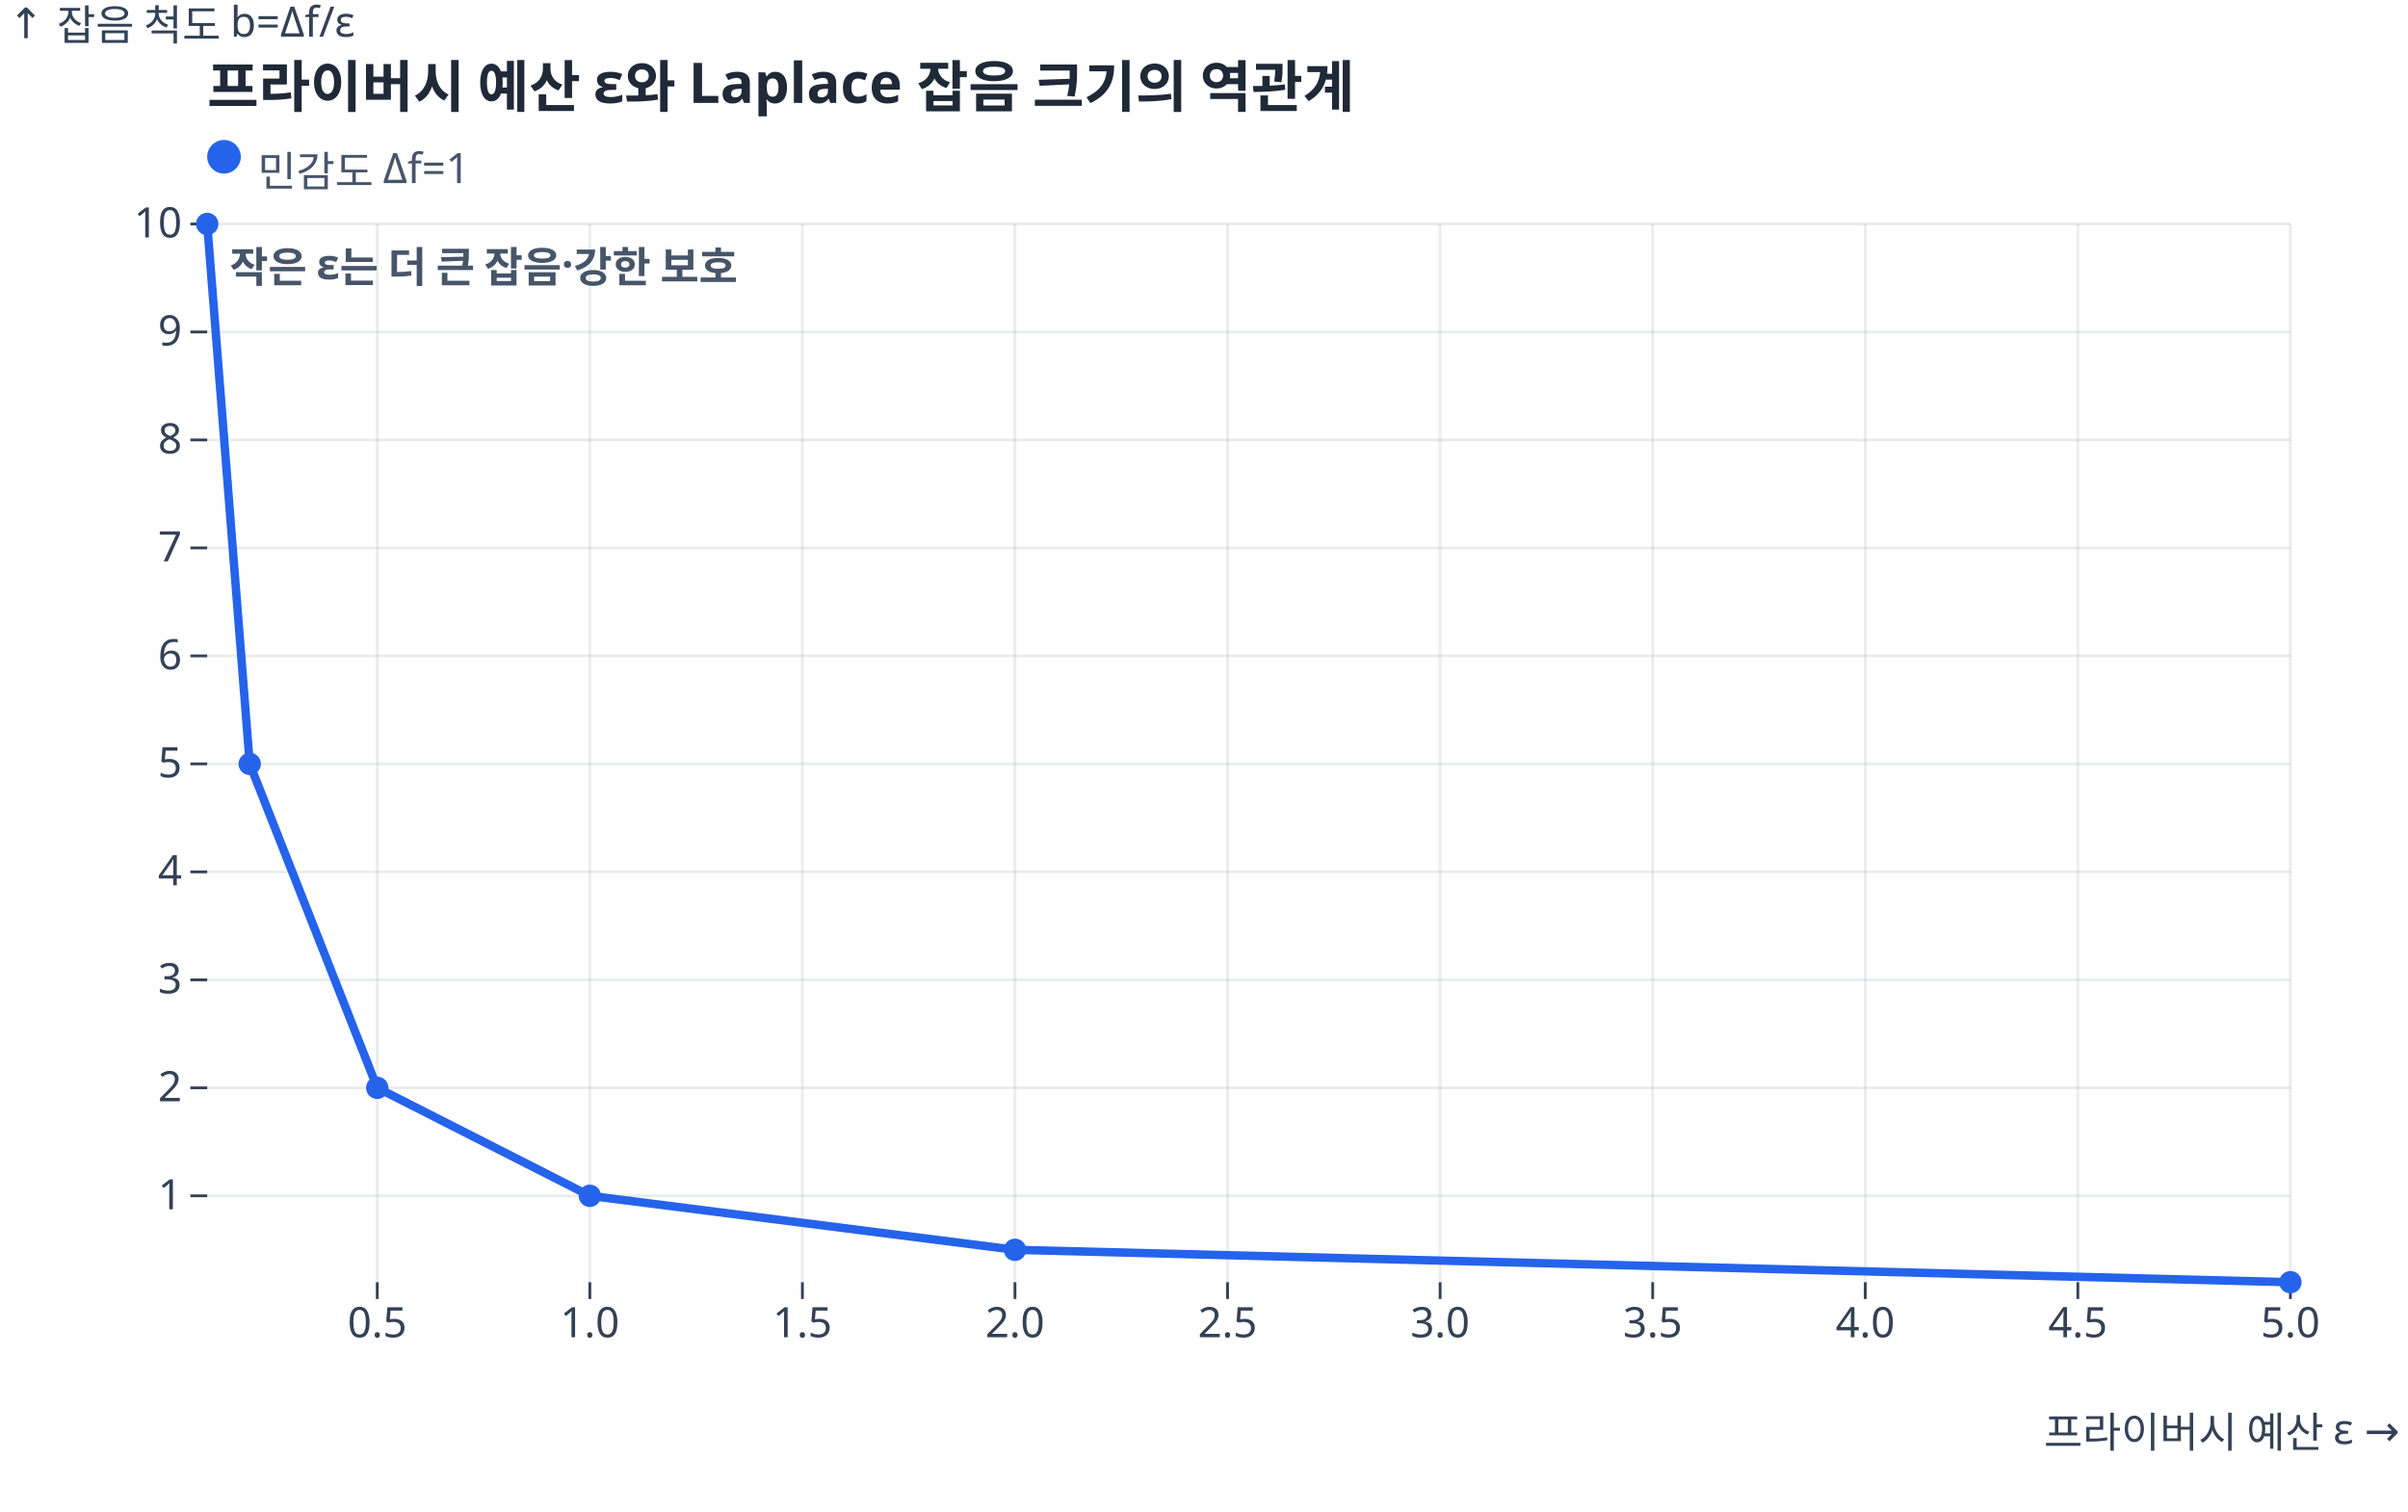
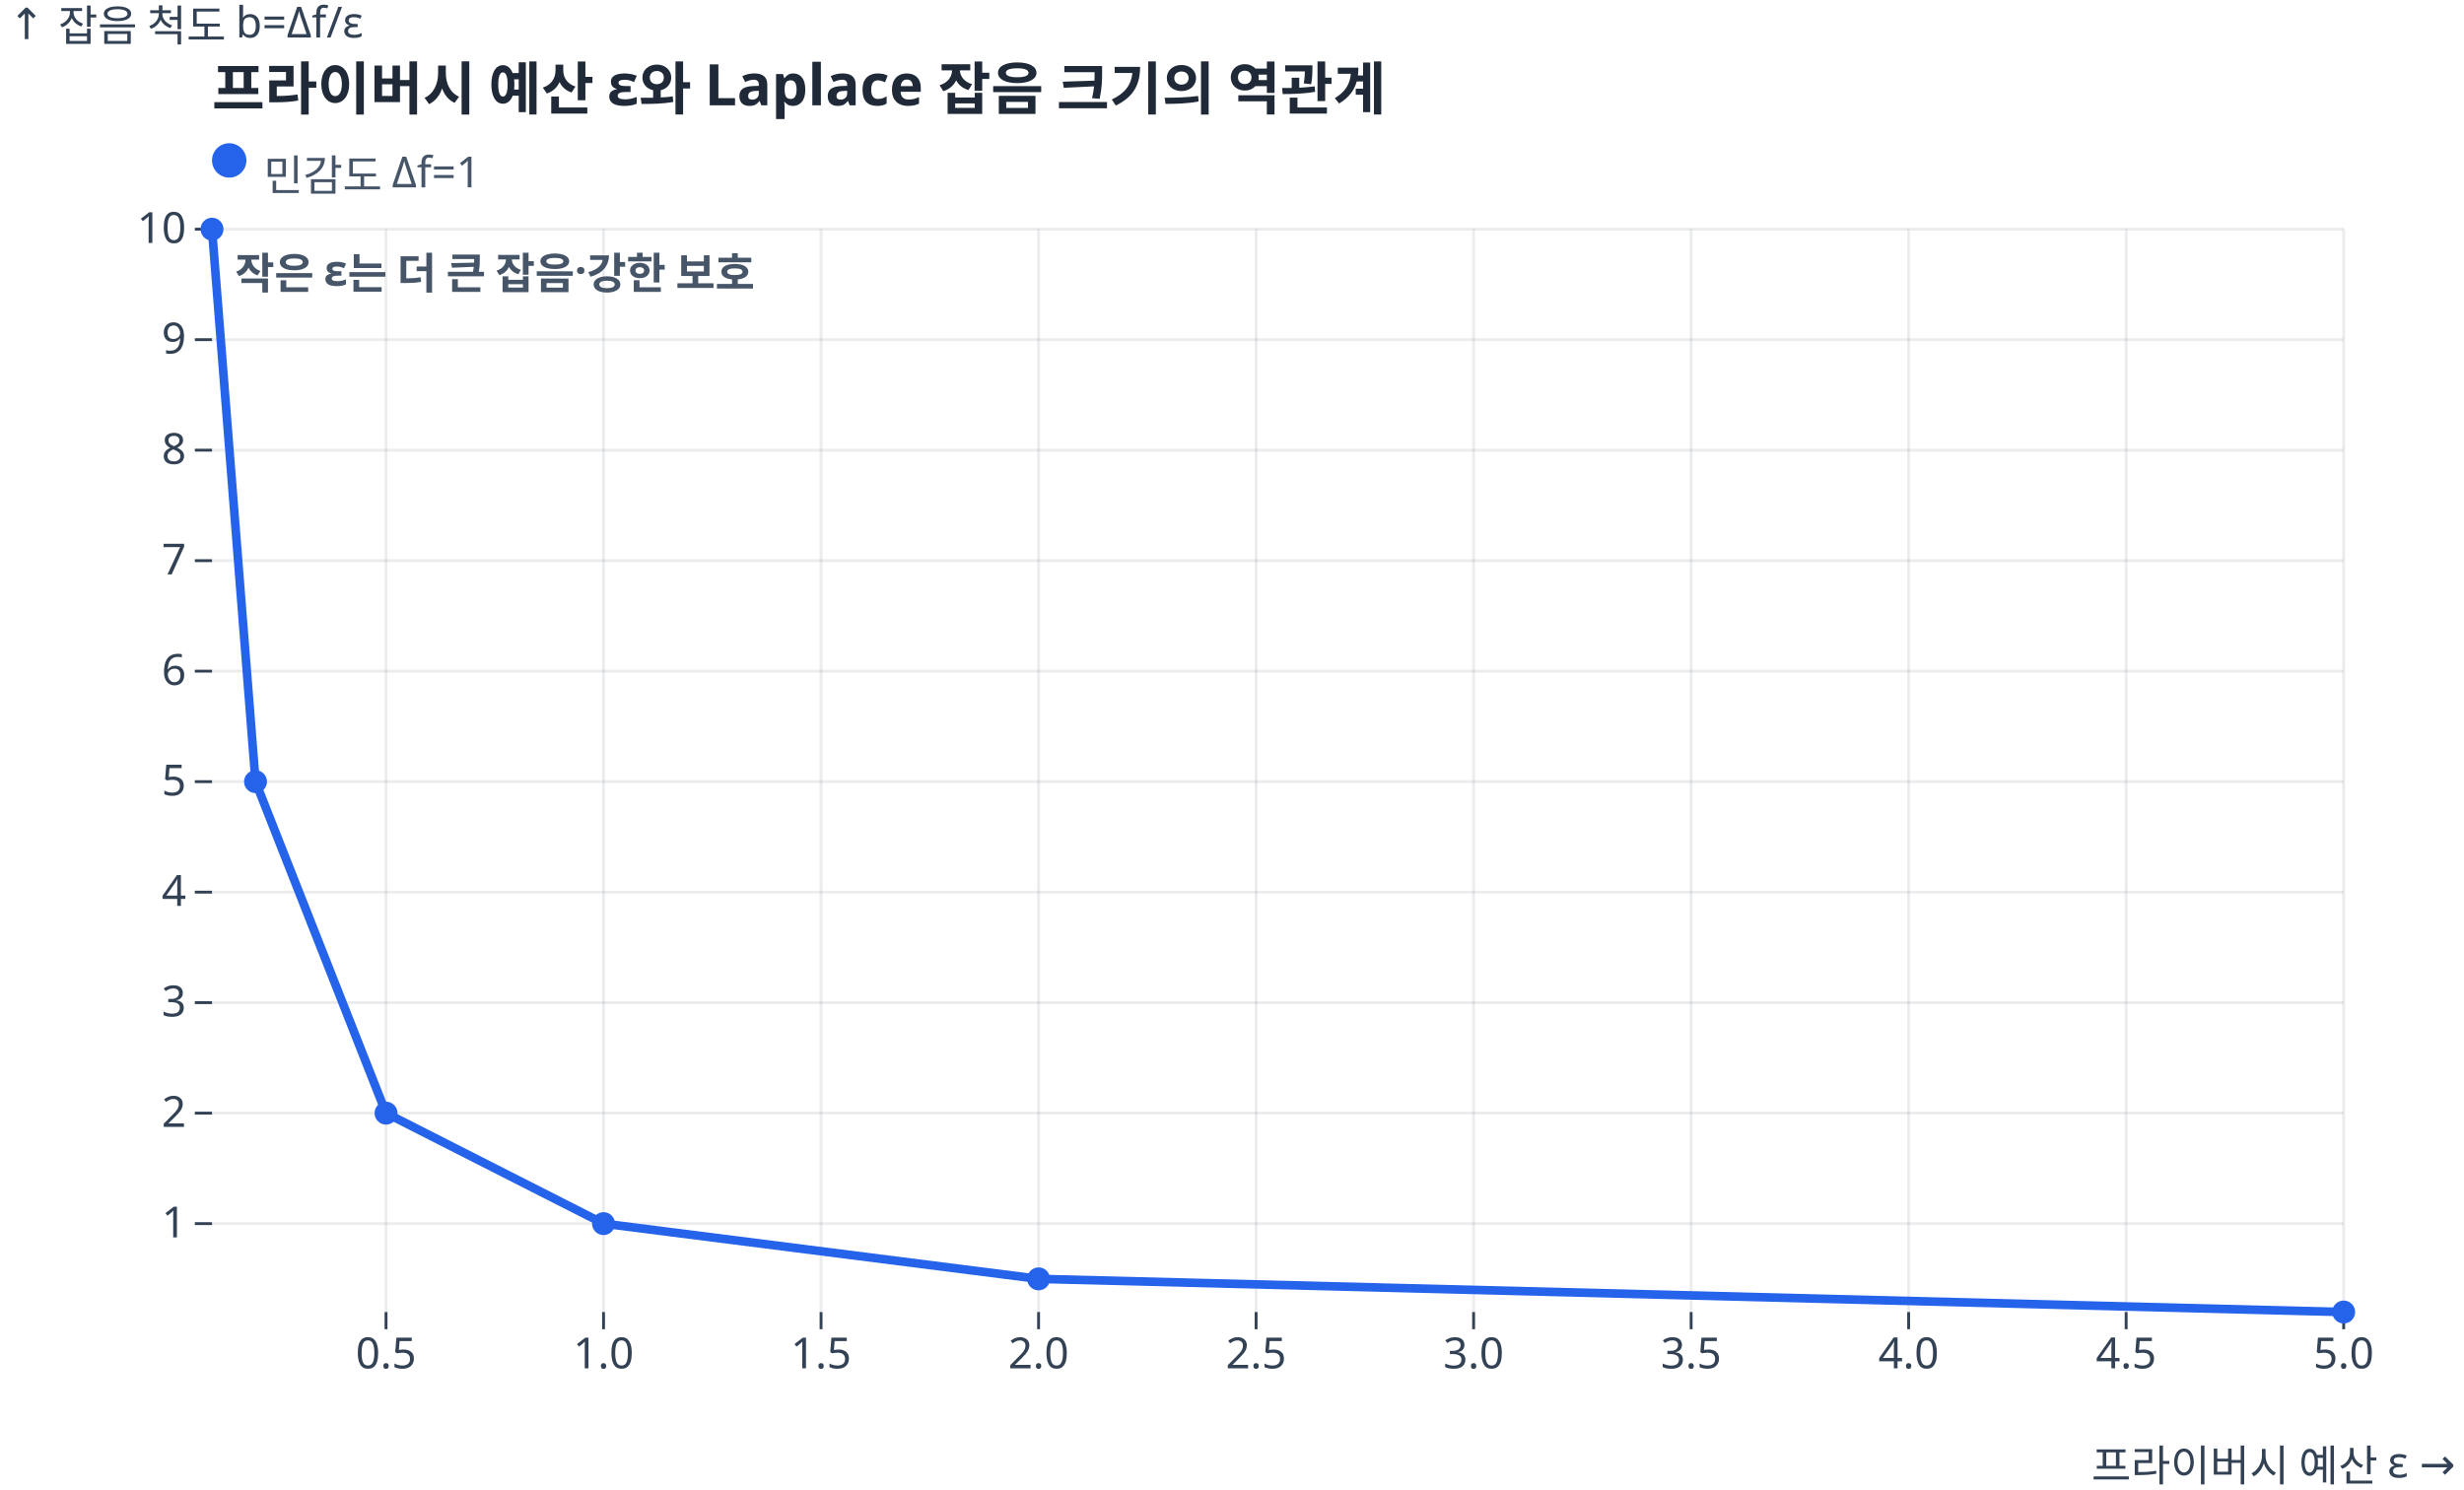
- <svg xmlns="http://www.w3.org/2000/svg" class="plot-d6a7b5" fill="currentColor" font-family="system-ui, sans-serif" font-size="10" text-anchor="middle" width="860" height="540" viewBox="0 0 860 540" style="background: rgb(248, 250, 252); color: rgb(51, 65, 85); font-family: system-ui, sans-serif; font-size: 15px;" role="img" aria-label="프라이버시 예산 ε와 Laplace 잡음 크기의 역관계: 민감도 Δf=1 계열 차트">
+ <svg xmlns="http://www.w3.org/2000/svg" class="plot-d6a7b5" fill="currentColor" font-family="system-ui, sans-serif" font-size="10" text-anchor="middle" width="860" height="520" viewBox="0 0 860 520" style="background: rgb(248, 250, 252); color: rgb(51, 65, 85); font-family: system-ui, sans-serif; font-size: 15px;" role="img" aria-label="프라이버시 예산 ε와 Laplace 잡음 크기의 역관계: 민감도 Δf=1 계열 차트">
  <style>:where(.plot-d6a7b5) {
  --plot-background: white;
  display: block;
  height: auto;
  height: intrinsic;
  max-width: 100%;
}
:where(.plot-d6a7b5 text),
:where(.plot-d6a7b5 tspan) {
  white-space: pre;
}</style>
  <g aria-label="y-grid" aria-hidden="true" stroke="currentColor" stroke-opacity="0.1">
    <line x1="74" x2="818" y1="427.143" y2="427.143" />
    <line x1="74" x2="818" y1="388.571" y2="388.571" />
    <line x1="74" x2="818" y1="350" y2="350" />
    <line x1="74" x2="818" y1="311.429" y2="311.429" />
    <line x1="74" x2="818" y1="272.857" y2="272.857" />
    <line x1="74" x2="818" y1="234.286" y2="234.286" />
    <line x1="74" x2="818" y1="195.714" y2="195.714" />
    <line x1="74" x2="818" y1="157.143" y2="157.143" />
    <line x1="74" x2="818" y1="118.571" y2="118.571" />
    <line x1="74" x2="818" y1="80" y2="80" />
  </g>
  <g aria-label="y-axis tick" aria-hidden="true" fill="none" stroke="currentColor">
    <path transform="translate(74,427.1429)" d="M0,0L-6,0" />
    <path transform="translate(74,388.5714)" d="M0,0L-6,0" />
    <path transform="translate(74,350)" d="M0,0L-6,0" />
    <path transform="translate(74,311.4286)" d="M0,0L-6,0" />
    <path transform="translate(74,272.8571)" d="M0,0L-6,0" />
    <path transform="translate(74,234.2857)" d="M0,0L-6,0" />
    <path transform="translate(74,195.7143)" d="M0,0L-6,0" />
    <path transform="translate(74,157.1429)" d="M0,0L-6,0" />
    <path transform="translate(74,118.5714)" d="M0,0L-6,0" />
    <path transform="translate(74,80)" d="M0,0L-6,0" />
  </g>
  <g aria-label="y-axis tick label" text-anchor="end" font-variant="tabular-nums" transform="translate(-9,0)">
    <text y="0.32em" transform="translate(74,427.1429)">1</text>
    <text y="0.32em" transform="translate(74,388.5714)">2</text>
    <text y="0.32em" transform="translate(74,350)">3</text>
    <text y="0.32em" transform="translate(74,311.4286)">4</text>
    <text y="0.32em" transform="translate(74,272.8571)">5</text>
    <text y="0.32em" transform="translate(74,234.2857)">6</text>
    <text y="0.32em" transform="translate(74,195.7143)">7</text>
    <text y="0.32em" transform="translate(74,157.1429)">8</text>
    <text y="0.32em" transform="translate(74,118.5714)">9</text>
    <text y="0.32em" transform="translate(74,80)">10</text>
  </g>
  <g aria-label="y-axis label" text-anchor="start" transform="translate(-71,-77)">
    <text y="0.71em" transform="translate(74,80)">↑ 잡음 척도 b=Δf/ε</text>
  </g>
  <g aria-label="x-grid" aria-hidden="true" stroke="currentColor" stroke-opacity="0.1">
    <line x1="134.735" x2="134.735" y1="80" y2="458" />
    <line x1="210.653" x2="210.653" y1="80" y2="458" />
    <line x1="286.571" x2="286.571" y1="80" y2="458" />
    <line x1="362.49" x2="362.49" y1="80" y2="458" />
    <line x1="438.408" x2="438.408" y1="80" y2="458" />
    <line x1="514.327" x2="514.327" y1="80" y2="458" />
    <line x1="590.245" x2="590.245" y1="80" y2="458" />
    <line x1="666.163" x2="666.163" y1="80" y2="458" />
    <line x1="742.082" x2="742.082" y1="80" y2="458" />
    <line x1="818" x2="818" y1="80" y2="458" />
  </g>
  <g aria-label="x-axis tick" aria-hidden="true" fill="none" stroke="currentColor">
    <path transform="translate(134.7347,458)" d="M0,0L0,6" />
    <path transform="translate(210.6531,458)" d="M0,0L0,6" />
    <path transform="translate(286.5714,458)" d="M0,0L0,6" />
    <path transform="translate(362.4898,458)" d="M0,0L0,6" />
    <path transform="translate(438.4082,458)" d="M0,0L0,6" />
    <path transform="translate(514.3265,458)" d="M0,0L0,6" />
    <path transform="translate(590.2449,458)" d="M0,0L0,6" />
    <path transform="translate(666.1633,458)" d="M0,0L0,6" />
    <path transform="translate(742.0816,458)" d="M0,0L0,6" />
    <path transform="translate(818,458)" d="M0,0L0,6" />
  </g>
  <g aria-label="x-axis tick label" font-variant="tabular-nums" transform="translate(0,9)">
    <text y="0.71em" transform="translate(134.7347,458)">0.5</text>
    <text y="0.71em" transform="translate(210.6531,458)">1.0</text>
    <text y="0.71em" transform="translate(286.5714,458)">1.5</text>
    <text y="0.71em" transform="translate(362.4898,458)">2.0</text>
    <text y="0.71em" transform="translate(438.4082,458)">2.5</text>
    <text y="0.71em" transform="translate(514.3265,458)">3.0</text>
    <text y="0.71em" transform="translate(590.2449,458)">3.5</text>
    <text y="0.71em" transform="translate(666.1633,458)">4.0</text>
    <text y="0.71em" transform="translate(742.0816,458)">4.5</text>
    <text y="0.71em" transform="translate(818,458)">5.0</text>
  </g>
  <g aria-label="x-axis label" text-anchor="end" transform="translate(39,59)">
    <text transform="translate(818,458)">프라이버시 예산 ε →</text>
  </g>
  <g aria-label="text" fill="#1f2937" text-anchor="start" font-size="20" font-weight="700" transform="translate(0,-56)">
    <text y="0.71em" transform="translate(74,80)">프라이버시 예산 ε와 Laplace 잡음 크기의 역관계</text>
  </g>
  <g aria-label="dot" fill="#2563eb" transform="translate(6,-24)">
    <circle cx="74" cy="80" r="6" />
  </g>
  <g aria-label="text" fill="#475569" text-anchor="start" transform="translate(18,-24)">
    <text y="0.71em" transform="translate(74,80)">민감도 Δf=1</text>
  </g>
  <g aria-label="line" fill="none" stroke-width="3" stroke-linejoin="round" stroke-linecap="round">
    <path stroke="#2563eb" d="M74,80L89.184,272.857L134.735,388.571L210.653,427.143L362.49,446.429L818,458" />
  </g>
  <g aria-label="dot">
    <circle cx="74" cy="80" r="4" fill="#2563eb" />
    <circle cx="89.184" cy="272.857" r="4" fill="#2563eb" />
    <circle cx="134.735" cy="388.571" r="4" fill="#2563eb" />
    <circle cx="210.653" cy="427.143" r="4" fill="#2563eb" />
    <circle cx="362.49" cy="446.429" r="4" fill="#2563eb" />
    <circle cx="818" cy="458" r="4" fill="#2563eb" />
  </g>
  <g aria-label="text" fill="#475569" text-anchor="start" font-weight="600" transform="translate(8,16)">
    <text y="0.32em" transform="translate(74,80)">작은 ε는 더 큰 잡음·강한 보호</text>
  </g>
</svg>
